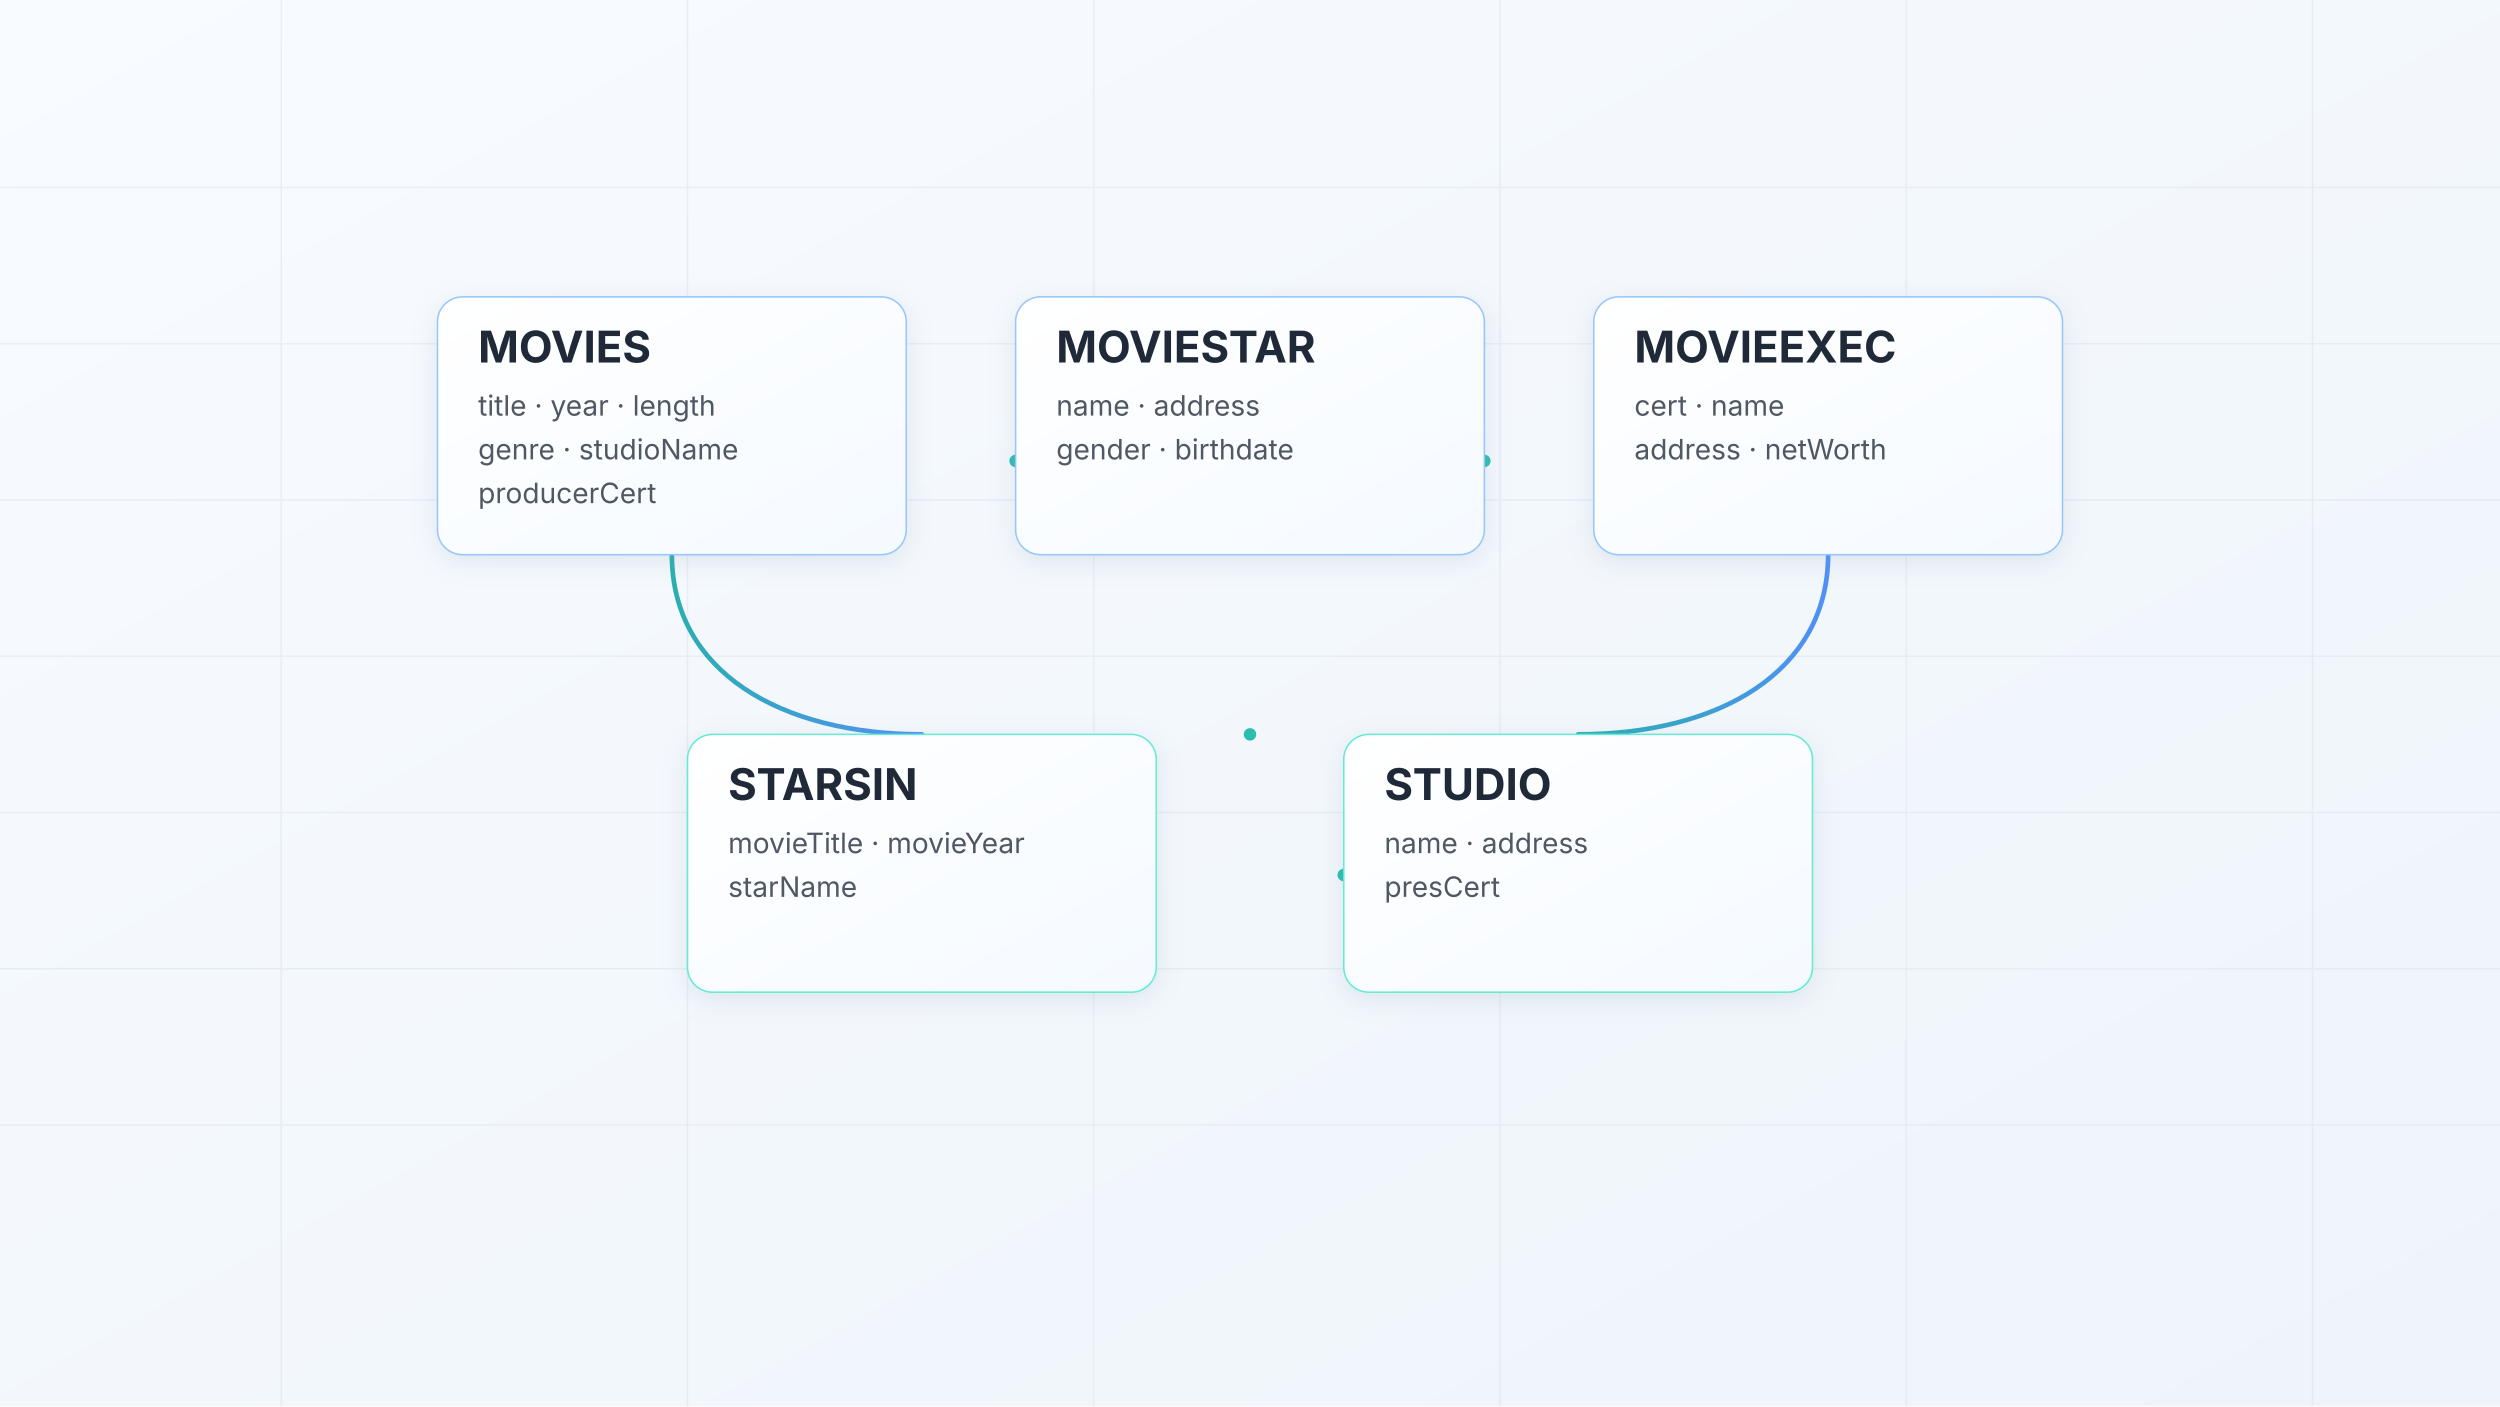
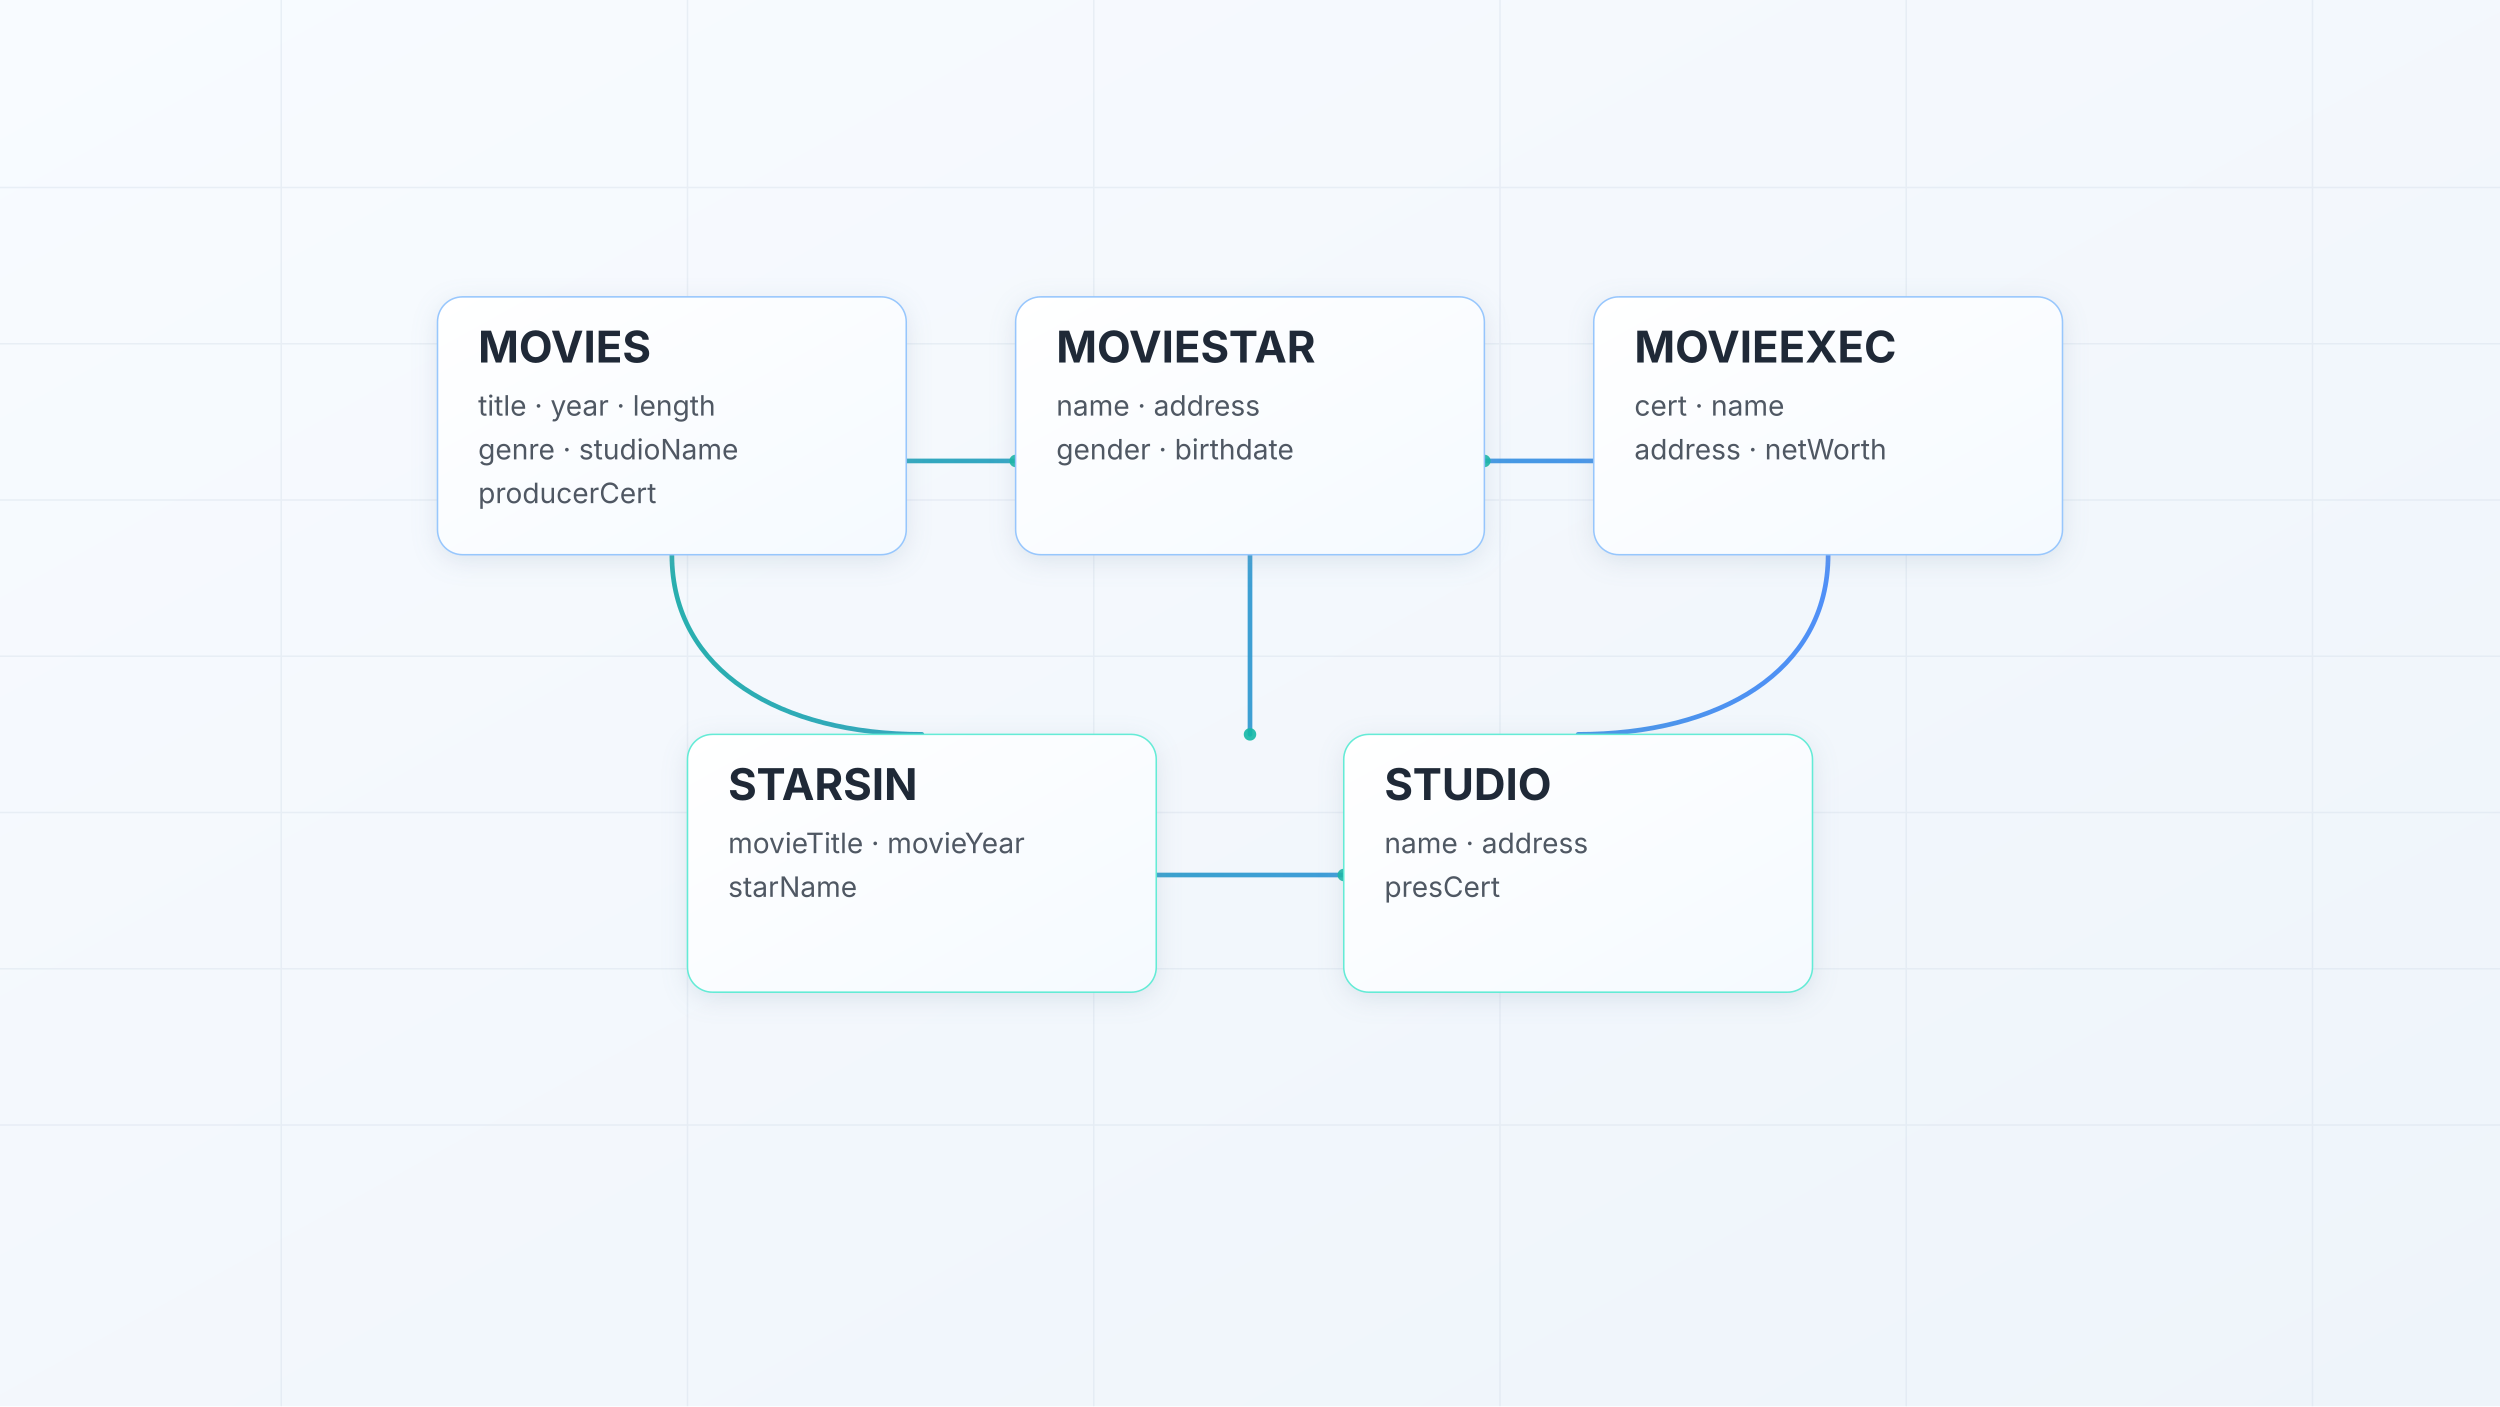
- <svg xmlns="http://www.w3.org/2000/svg" width="1600" height="900" viewBox="0 0 1600 900" role="img" aria-label="Database relational model cover">
+ <svg xmlns="http://www.w3.org/2000/svg" width="1600" height="900" aria-label="Database relational model cover">
  <defs>
-     <linearGradient id="bg" x1="0" y1="0" x2="1" y2="1">
+     <linearGradient id="a" x1="0" y1="0" x2="1" y2="1">
      <stop offset="0%" stop-color="#F8FBFF" />
      <stop offset="100%" stop-color="#EEF4FA" />
    </linearGradient>
-     <linearGradient id="card" x1="0" y1="0" x2="1" y2="1">
-       <stop offset="0%" stop-color="#FFFFFF" />
+     <linearGradient id="d" x1="0" y1="0" x2="1" y2="1">
+       <stop offset="0%" stop-color="#FFF" />
      <stop offset="100%" stop-color="#F5FAFF" />
    </linearGradient>
-     <linearGradient id="line" x1="0" y1="0" x2="1" y2="0">
+     <linearGradient id="b" x1="0" y1="0" x2="1" y2="0">
      <stop offset="0%" stop-color="#0EA5A4" />
      <stop offset="100%" stop-color="#3B82F6" />
    </linearGradient>
-     <filter id="shadow" x="-20%" y="-20%" width="140%" height="160%">
-       <feDropShadow dx="0" dy="4" stdDeviation="8" flood-color="#8AA0B8" flood-opacity="0.22" />
+     <filter id="c" x="-20%" y="-20%" width="140%" height="160%">
+       <feDropShadow dx="0" dy="4" stdDeviation="8" flood-color="#8AA0B8" flood-opacity=".22" />
    </filter>
  </defs>
-   <rect width="1600" height="900" fill="url(#bg)" />
-   <g opacity="0.42" stroke="#D4DEE9" stroke-width="1">
-     <path d="M0 120 H1600" />
-     <path d="M0 220 H1600" />
-     <path d="M0 320 H1600" />
-     <path d="M0 420 H1600" />
-     <path d="M0 520 H1600" />
-     <path d="M0 620 H1600" />
-     <path d="M0 720 H1600" />
-     <path d="M180 0 V900" />
-     <path d="M440 0 V900" />
-     <path d="M700 0 V900" />
-     <path d="M960 0 V900" />
-     <path d="M1220 0 V900" />
-     <path d="M1480 0 V900" />
+   <path fill="url(#a)" d="M0 0h1600v900H0z" />
+   <g opacity=".42" stroke="#D4DEE9">
+     <path d="M0 120h1600M0 220h1600M0 320h1600M0 420h1600M0 520h1600M0 620h1600M0 720h1600M180 0v900M440 0v900M700 0v900M960 0v900M1220 0v900M1480 0v900" />
  </g>
-   <g stroke="url(#line)" stroke-width="3" fill="none" stroke-linecap="round" opacity="0.88">
-     <path d="M580 295 H650" />
-     <path d="M950 295 H1020" />
-     <path d="M800 355 V470" />
-     <path d="M590 560 H860" />
-     <path d="M430 355 C430 430, 500 470, 590 470" />
-     <path d="M1170 355 C1170 430, 1100 470, 1010 470" />
+   <g stroke="url(#b)" stroke-width="3" fill="none" stroke-linecap="round" opacity=".88">
+     <path d="M580 295h70M950 295h70M800 355v115M590 560h270M430 355c0 75 70 115 160 115M1170 355c0 75-70 115-160 115" />
  </g>
-   <g fill="#14B8A6" opacity="0.9">
+   <g fill="#14B8A6" opacity=".9">
    <circle cx="650" cy="295" r="4" />
    <circle cx="950" cy="295" r="4" />
    <circle cx="800" cy="470" r="4" />
    <circle cx="590" cy="560" r="4" />
    <circle cx="860" cy="560" r="4" />
  </g>
-   <g filter="url(#shadow)">
-     <rect x="280" y="190" width="300" height="165" rx="16" fill="url(#card)" stroke="#93C5FD" stroke-opacity="0.95" />
-     <rect x="650" y="190" width="300" height="165" rx="16" fill="url(#card)" stroke="#93C5FD" stroke-opacity="0.95" />
-     <rect x="1020" y="190" width="300" height="165" rx="16" fill="url(#card)" stroke="#93C5FD" stroke-opacity="0.95" />
-     <rect x="440" y="470" width="300" height="165" rx="16" fill="url(#card)" stroke="#5EEAD4" stroke-opacity="0.95" />
-     <rect x="860" y="470" width="300" height="165" rx="16" fill="url(#card)" stroke="#5EEAD4" stroke-opacity="0.95" />
+   <g filter="url(#c)" fill="url(#d)" stroke-opacity=".95">
+     <rect x="280" y="190" width="300" height="165" rx="16" stroke="#93C5FD" />
+     <rect x="650" y="190" width="300" height="165" rx="16" stroke="#93C5FD" />
+     <rect x="1020" y="190" width="300" height="165" rx="16" stroke="#93C5FD" />
+     <rect x="440" y="470" width="300" height="165" rx="16" stroke="#5EEAD4" />
+     <rect x="860" y="470" width="300" height="165" rx="16" stroke="#5EEAD4" />
  </g>
  <g font-family="Inter, Segoe UI, PingFang SC, Microsoft YaHei, sans-serif" fill="#1F2937">
    <text x="306" y="232" font-size="28" font-weight="700">MOVIES</text>
-     <text x="306" y="266" font-size="18" opacity="0.78">title · year · length</text>
-     <text x="306" y="294" font-size="18" opacity="0.78">genre · studioName</text>
-     <text x="306" y="322" font-size="18" opacity="0.78">producerCert</text>
+     <text x="306" y="266" font-size="18" opacity=".78">title · year · length</text>
+     <text x="306" y="294" font-size="18" opacity=".78">genre · studioName</text>
+     <text x="306" y="322" font-size="18" opacity=".78">producerCert</text>
    <text x="676" y="232" font-size="28" font-weight="700">MOVIESTAR</text>
-     <text x="676" y="266" font-size="18" opacity="0.78">name · address</text>
-     <text x="676" y="294" font-size="18" opacity="0.78">gender · birthdate</text>
+     <text x="676" y="266" font-size="18" opacity=".78">name · address</text>
+     <text x="676" y="294" font-size="18" opacity=".78">gender · birthdate</text>
    <text x="1046" y="232" font-size="28" font-weight="700">MOVIEEXEC</text>
-     <text x="1046" y="266" font-size="18" opacity="0.78">cert · name</text>
-     <text x="1046" y="294" font-size="18" opacity="0.78">address · netWorth</text>
+     <text x="1046" y="266" font-size="18" opacity=".78">cert · name</text>
+     <text x="1046" y="294" font-size="18" opacity=".78">address · netWorth</text>
    <text x="466" y="512" font-size="28" font-weight="700">STARSIN</text>
-     <text x="466" y="546" font-size="18" opacity="0.78">movieTitle · movieYear</text>
-     <text x="466" y="574" font-size="18" opacity="0.78">starName</text>
+     <text x="466" y="546" font-size="18" opacity=".78">movieTitle · movieYear</text>
+     <text x="466" y="574" font-size="18" opacity=".78">starName</text>
    <text x="886" y="512" font-size="28" font-weight="700">STUDIO</text>
-     <text x="886" y="546" font-size="18" opacity="0.78">name · address</text>
-     <text x="886" y="574" font-size="18" opacity="0.78">presCert</text>
+     <text x="886" y="546" font-size="18" opacity=".78">name · address</text>
+     <text x="886" y="574" font-size="18" opacity=".78">presCert</text>
  </g>
</svg>
